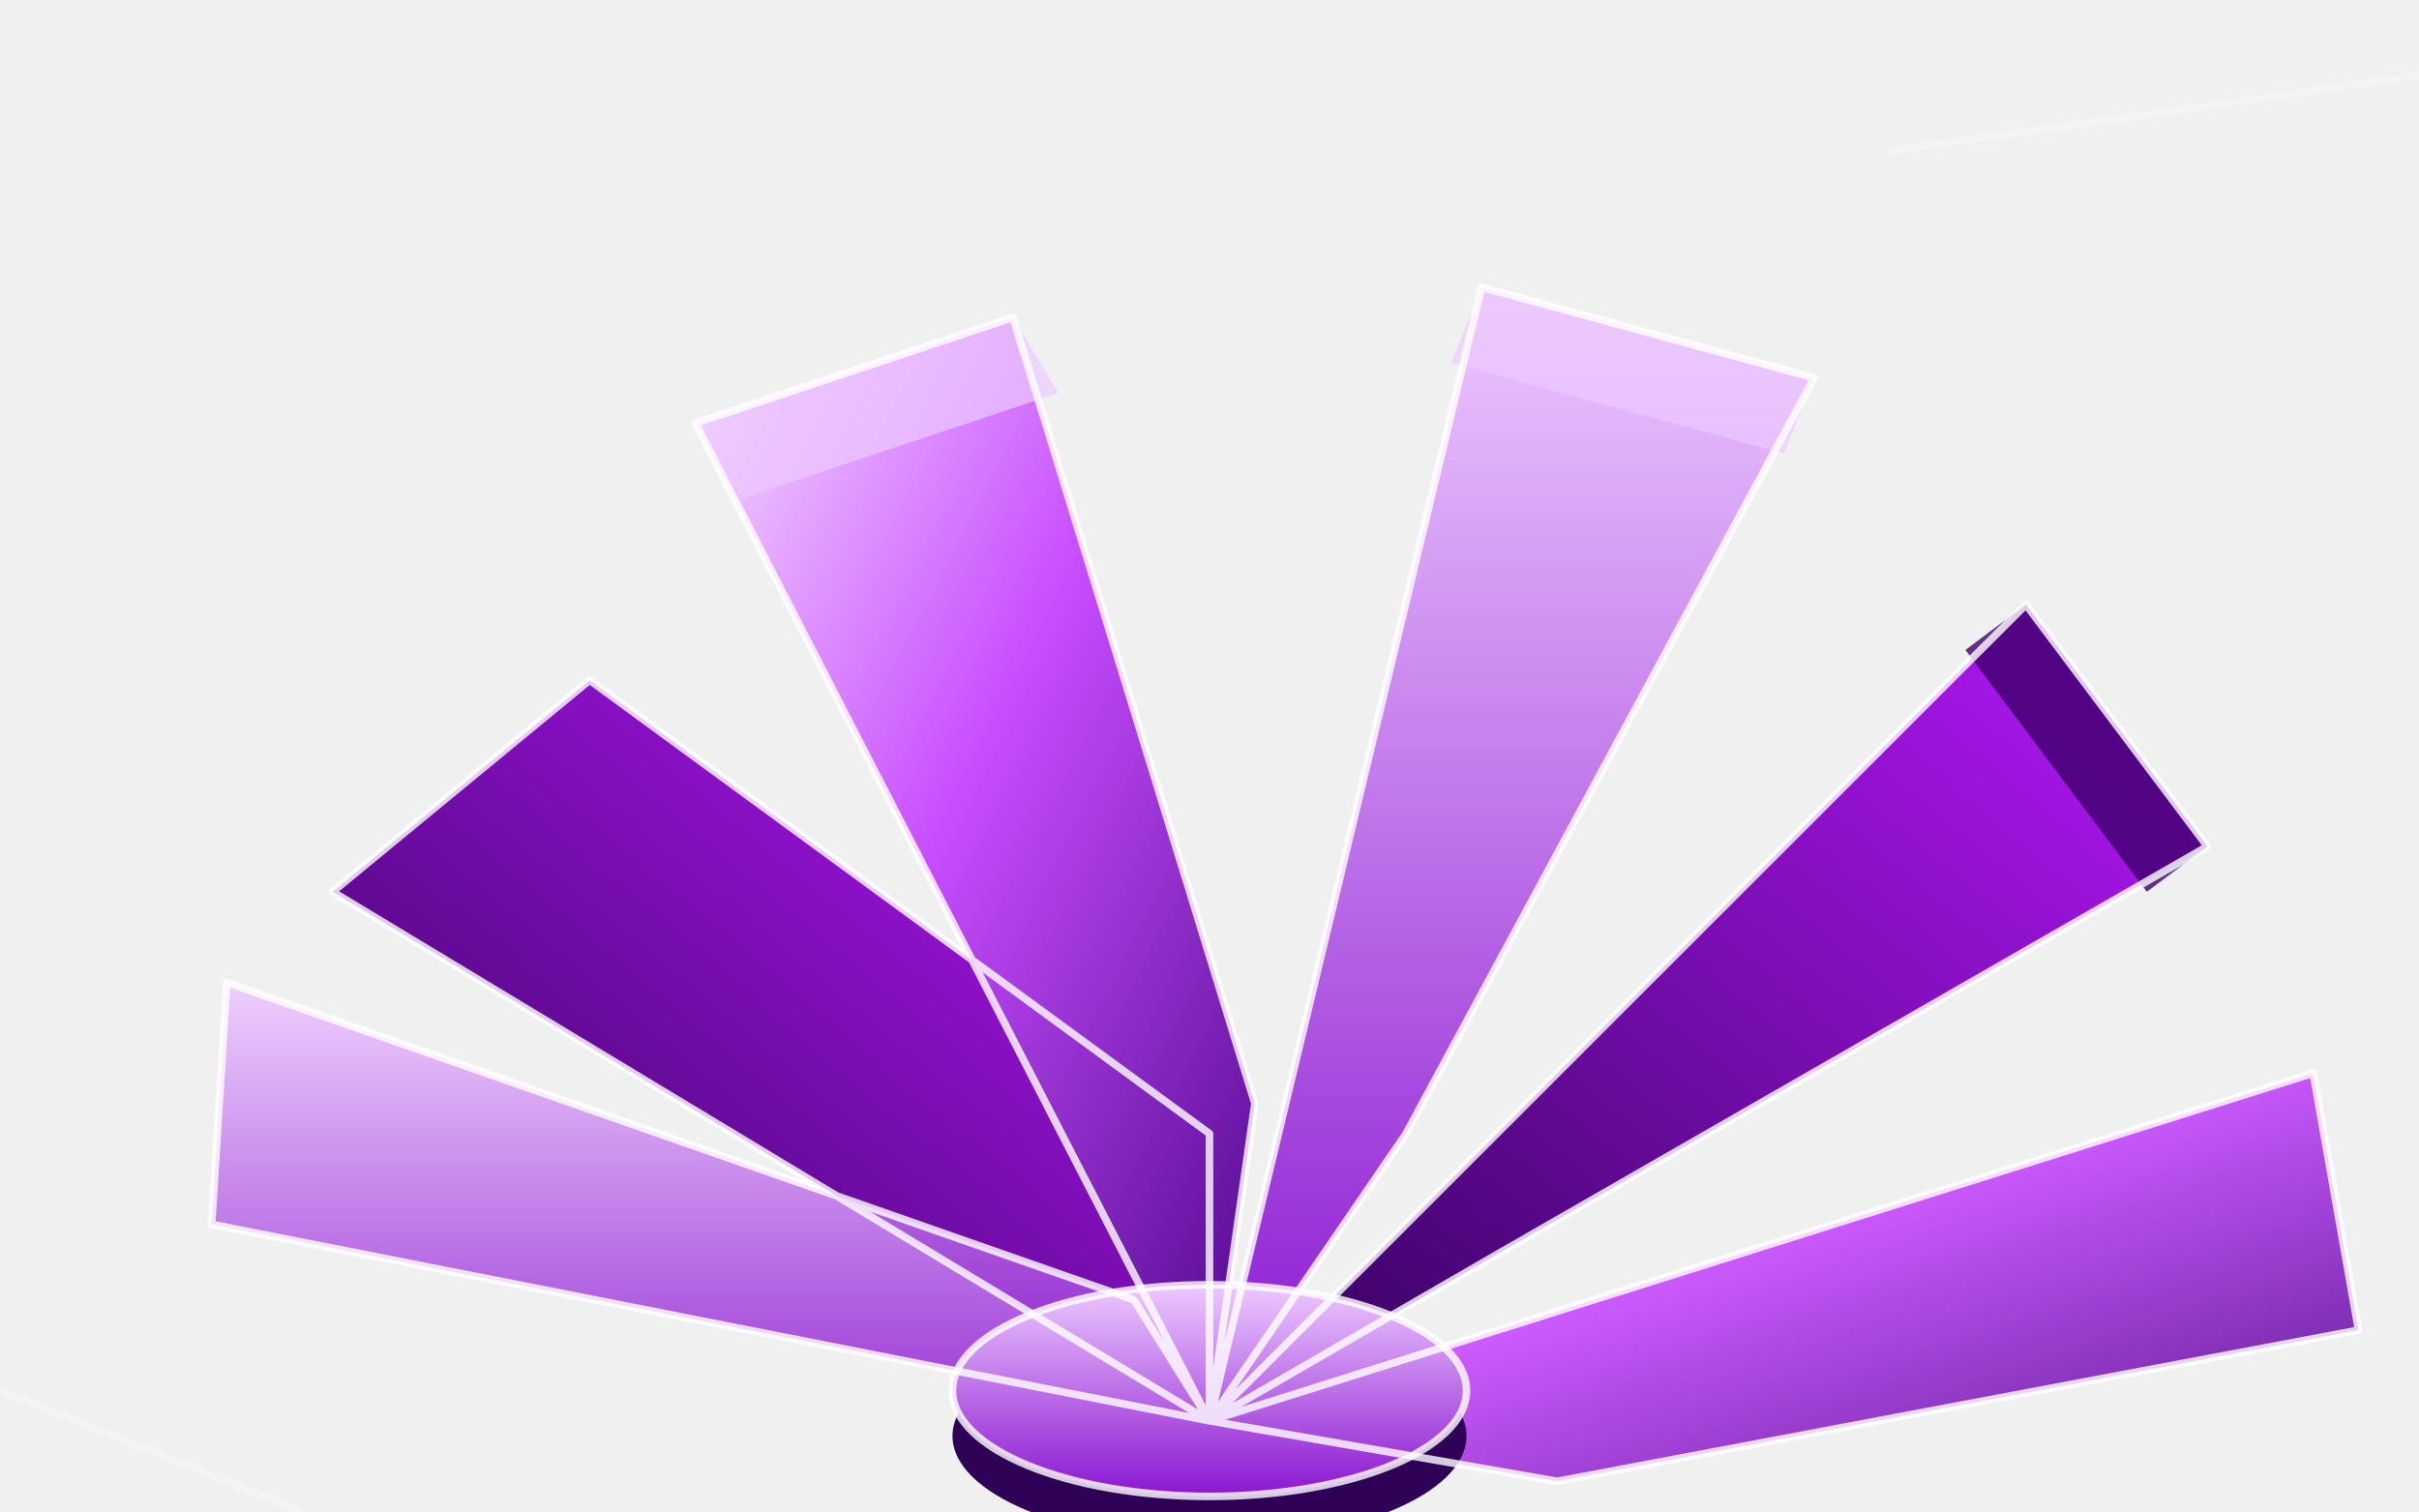
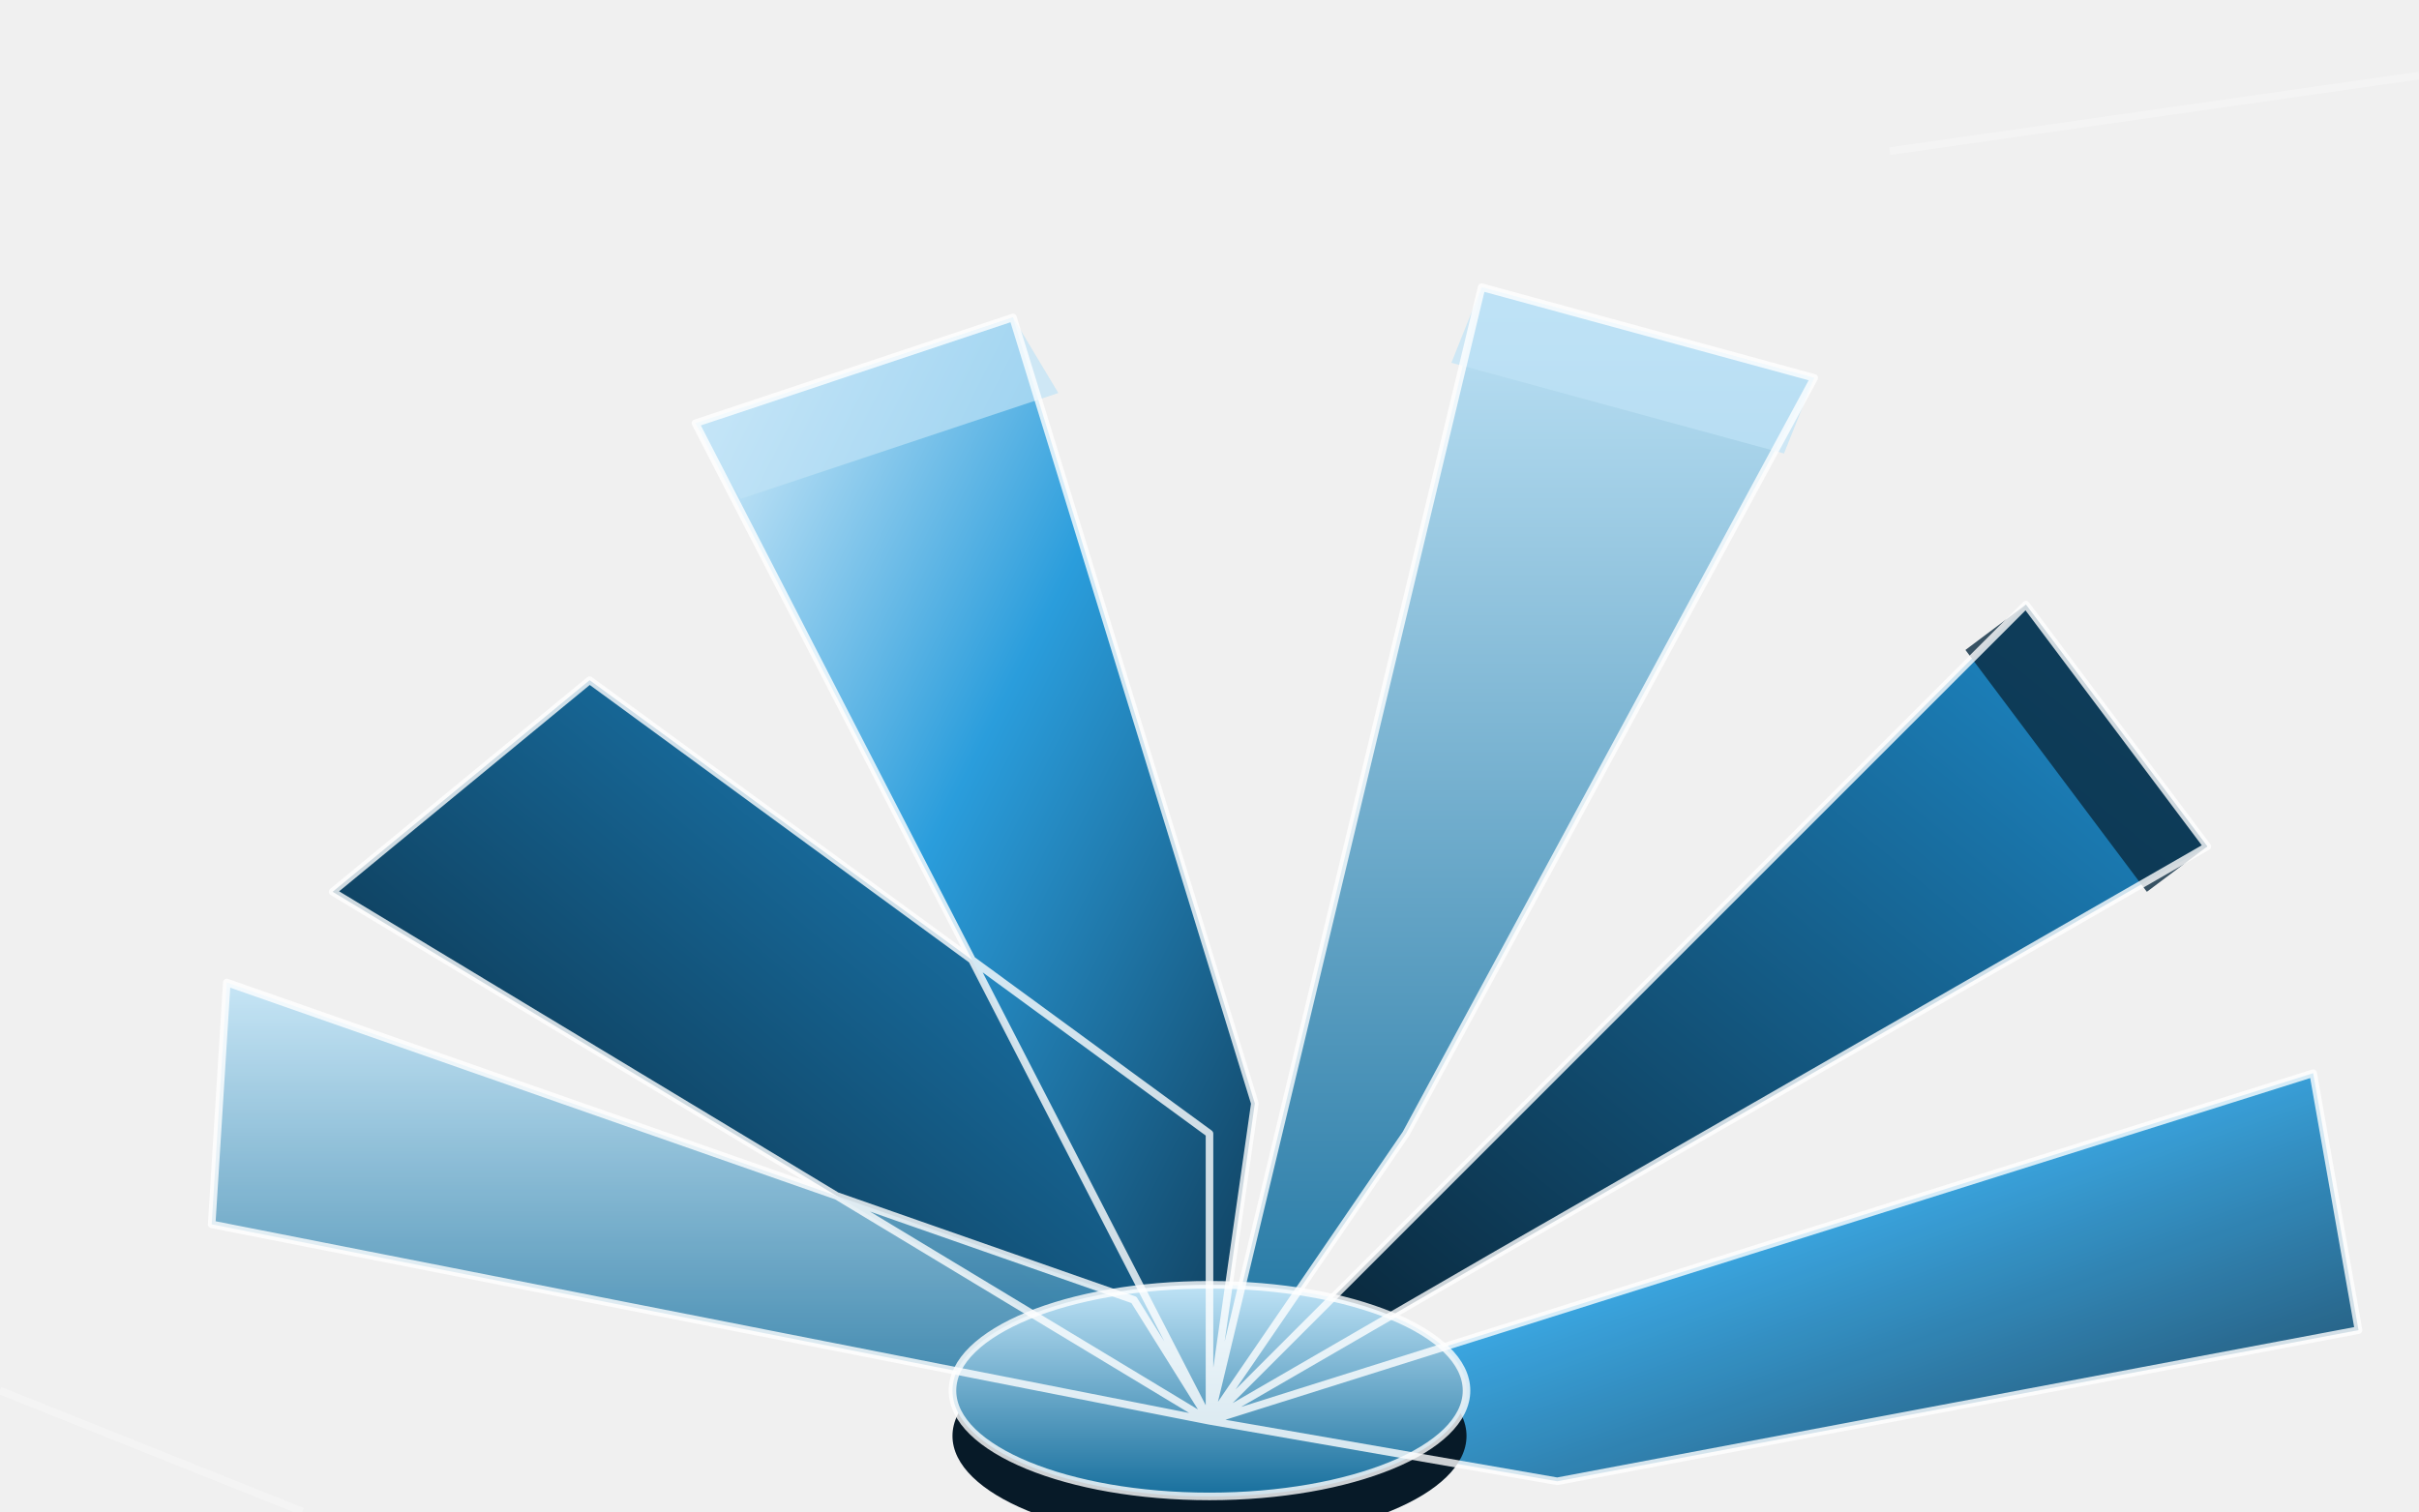
<svg xmlns="http://www.w3.org/2000/svg" viewBox="0 0 320 200" fill="none">
  <defs>
    <linearGradient id="a" x1="0" y1="0" x2="1" y2="1">
-       <stop offset="0" stop-color="#f6e3ff" />
-       <stop offset=".45" stop-color="#c84dff" />
-       <stop offset="1" stop-color="#4b0588" />
+       <stop offset="0" stop-color="#eaf6fd" />
+       <stop offset=".45" stop-color="#2a9ddc" />
+       <stop offset="1" stop-color="#0d3550" />
    </linearGradient>
    <linearGradient id="b" x1="0" y1="1" x2="1" y2="0">
-       <stop offset="0" stop-color="#2e0056" />
-       <stop offset="1" stop-color="#b919ff" />
+       <stop offset="0" stop-color="#071a28" />
+       <stop offset="1" stop-color="#1f8fd0" />
    </linearGradient>
    <linearGradient id="c" x1="0" y1="0" x2="0" y2="1">
-       <stop offset="0" stop-color="#edc9ff" />
-       <stop offset="1" stop-color="#8a16d1" />
+       <stop offset="0" stop-color="#bfe3f6" />
+       <stop offset="1" stop-color="#176f9d" />
    </linearGradient>
  </defs>
  <path d="M160 188 44 118 78 90 160 150Z" fill="url(#b)" />
  <path d="M160 188 92 56 134 42 166 146Z" fill="url(#a)" />
  <path d="M160 188 196 38 240 50 186 150Z" fill="url(#c)" />
  <path d="M160 188 268 80 292 112 198 166Z" fill="url(#b)" />
  <path d="M160 188 306 142 312 176 206 196Z" fill="url(#a)" opacity=".92" />
  <path d="M160 188 28 162 30 130 150 172Z" fill="url(#c)" opacity=".85" />
-   <path d="M92 56 134 42 140 52 98 66Z" fill="#edc9ff" opacity=".7" />
-   <path d="M196 38 240 50 236 60 192 48Z" fill="#edc9ff" opacity=".7" />
-   <path d="M268 80 292 112 284 118 260 86Z" fill="#3d006b" opacity=".8" />
-   <ellipse cx="160" cy="190" rx="34" ry="14" fill="#2e0056" />
+   <path d="M92 56 134 42 140 52 98 66Z" fill="#bfe3f6" opacity=".7" />
+   <path d="M196 38 240 50 236 60 192 48Z" fill="#bfe3f6" opacity=".7" />
+   <path d="M268 80 292 112 284 118 260 86Z" fill="#0a2a40" opacity=".8" />
+   <ellipse cx="160" cy="190" rx="34" ry="14" fill="#071a28" />
  <ellipse cx="160" cy="184" rx="34" ry="14" fill="url(#c)" />
  <g stroke="#fff" stroke-opacity=".8" stroke-width="1" stroke-linejoin="round">
    <path d="M160 188 44 118 78 90 160 150ZM160 188 92 56 134 42 166 146ZM160 188 196 38 240 50 186 150ZM160 188 268 80 292 112 198 166ZM160 188 306 142 312 176 206 196ZM160 188 28 162 30 130 150 172Z" />
    <ellipse cx="160" cy="184" rx="34" ry="14" />
  </g>
  <g stroke="#fff" stroke-opacity=".3" stroke-width="1">
    <path d="M0 184 40 200M250 20 320 10" />
  </g>
</svg>
